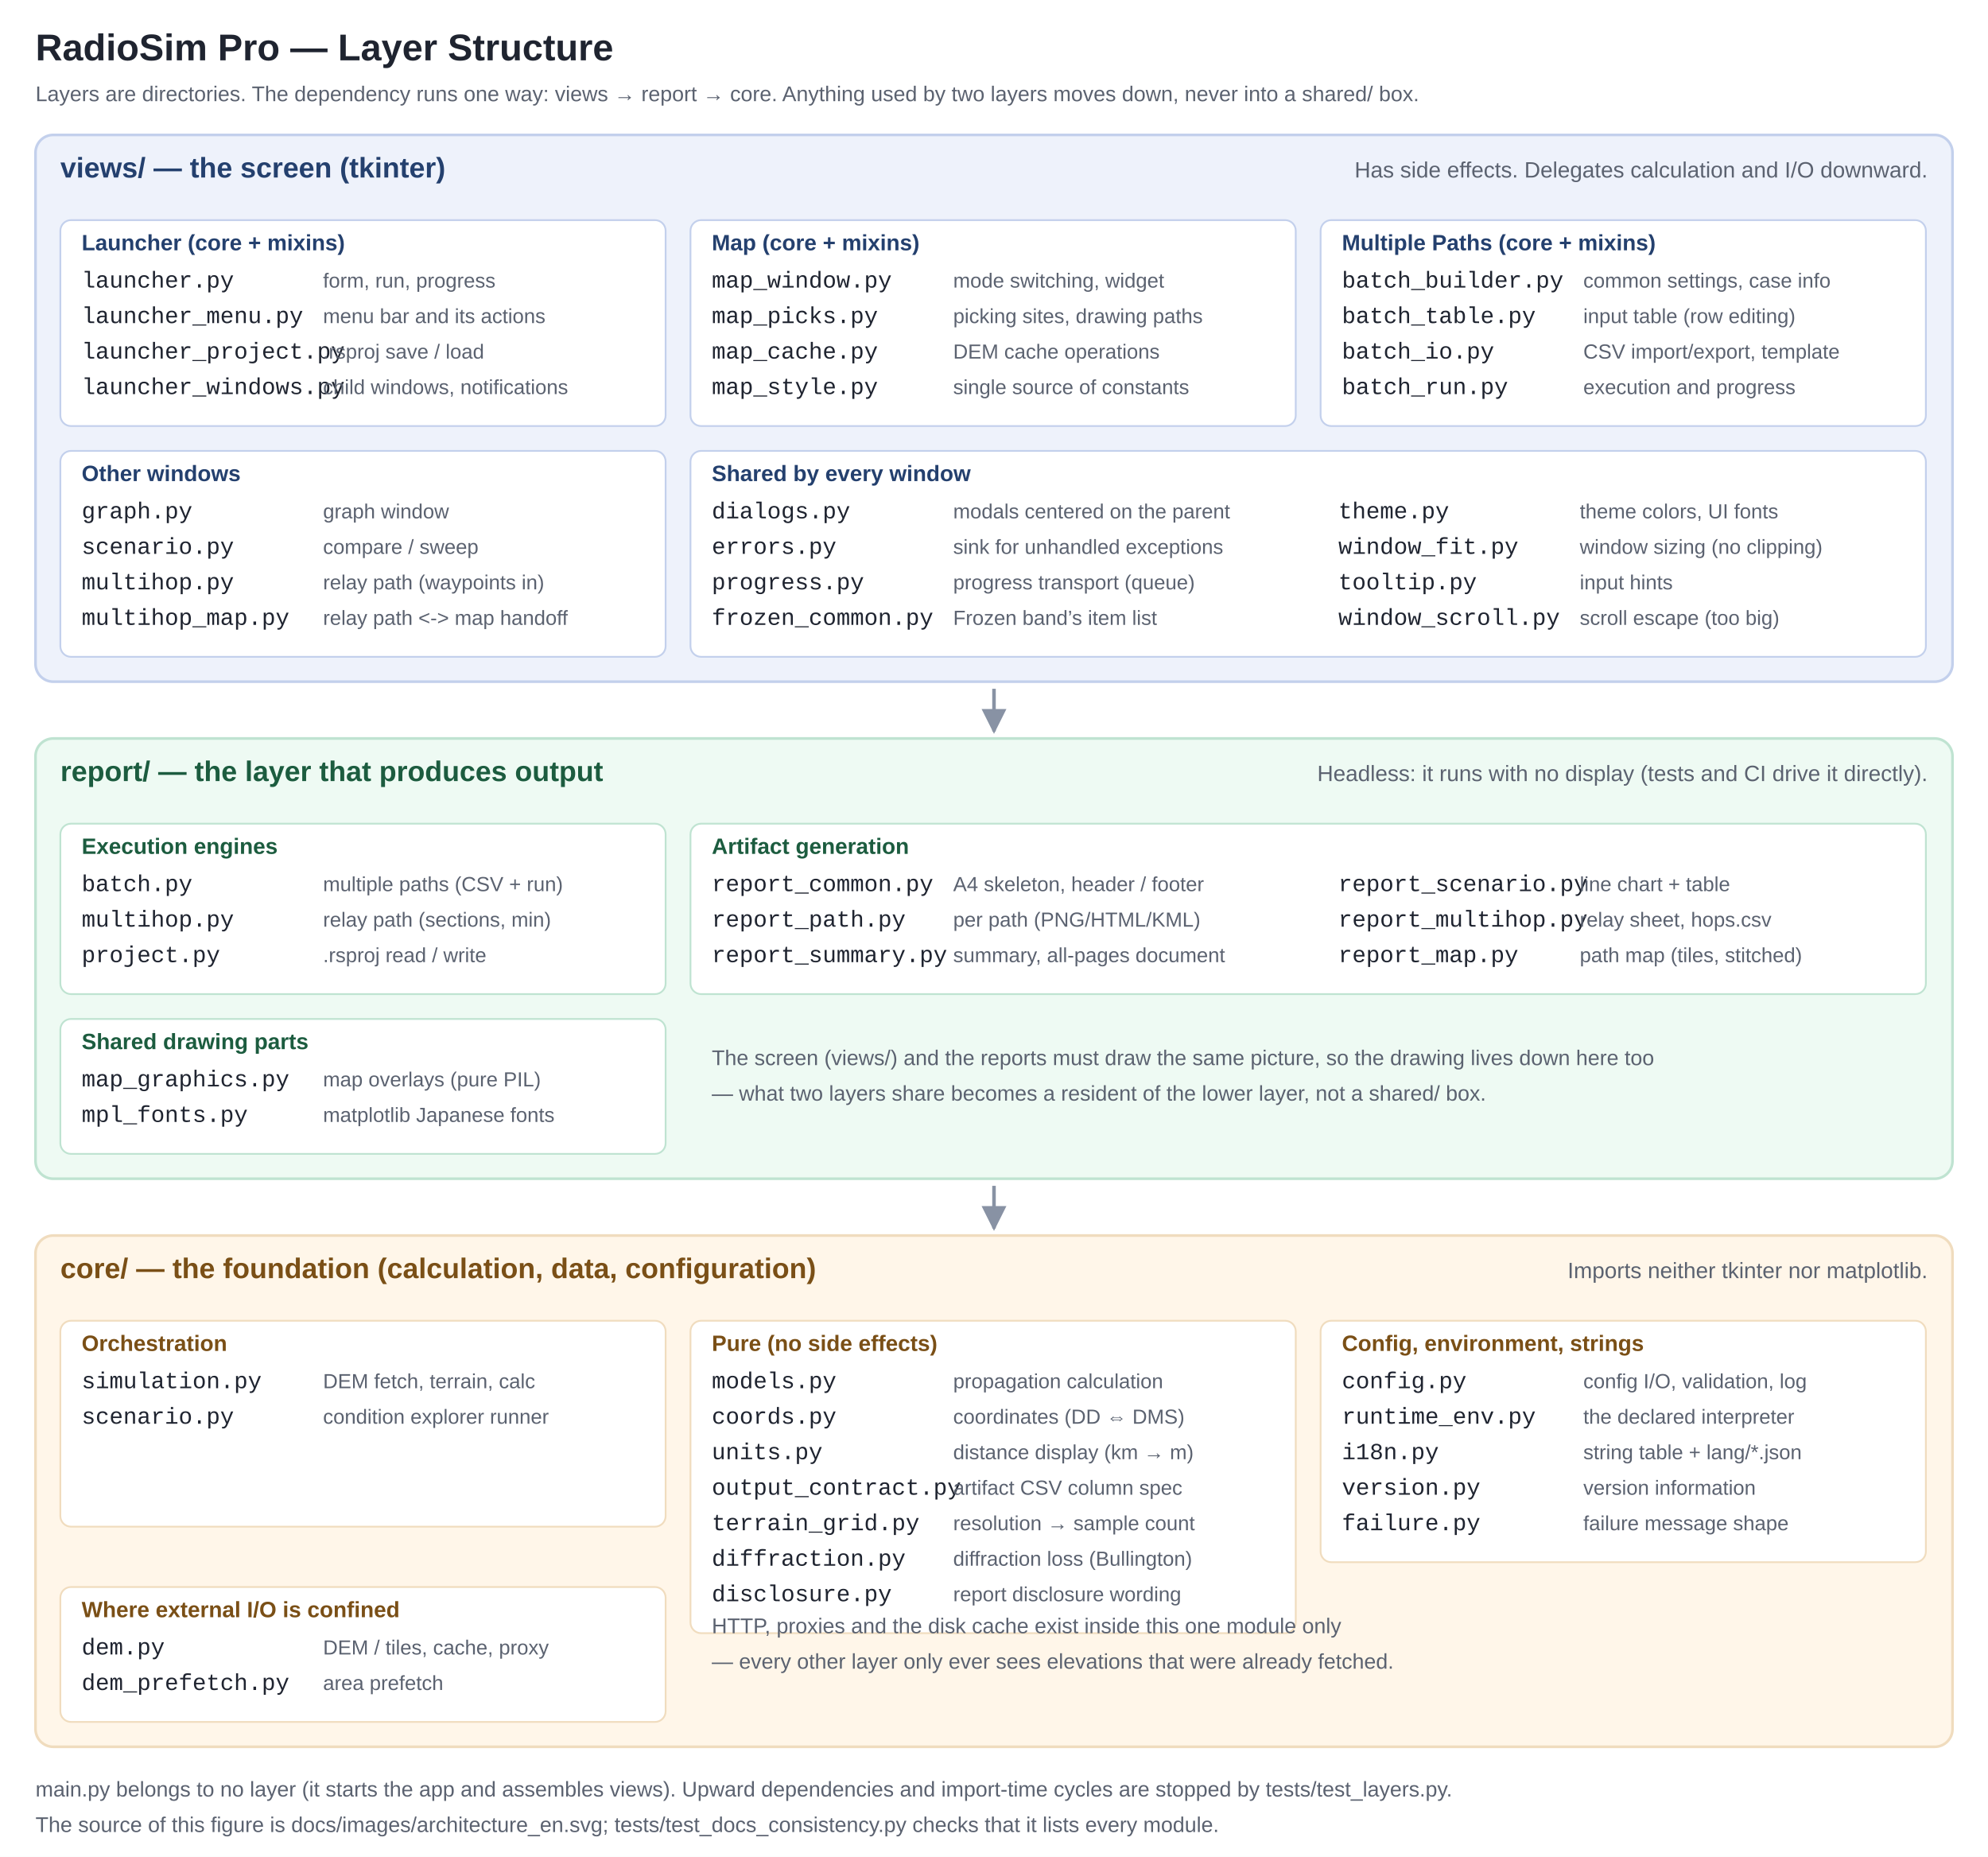
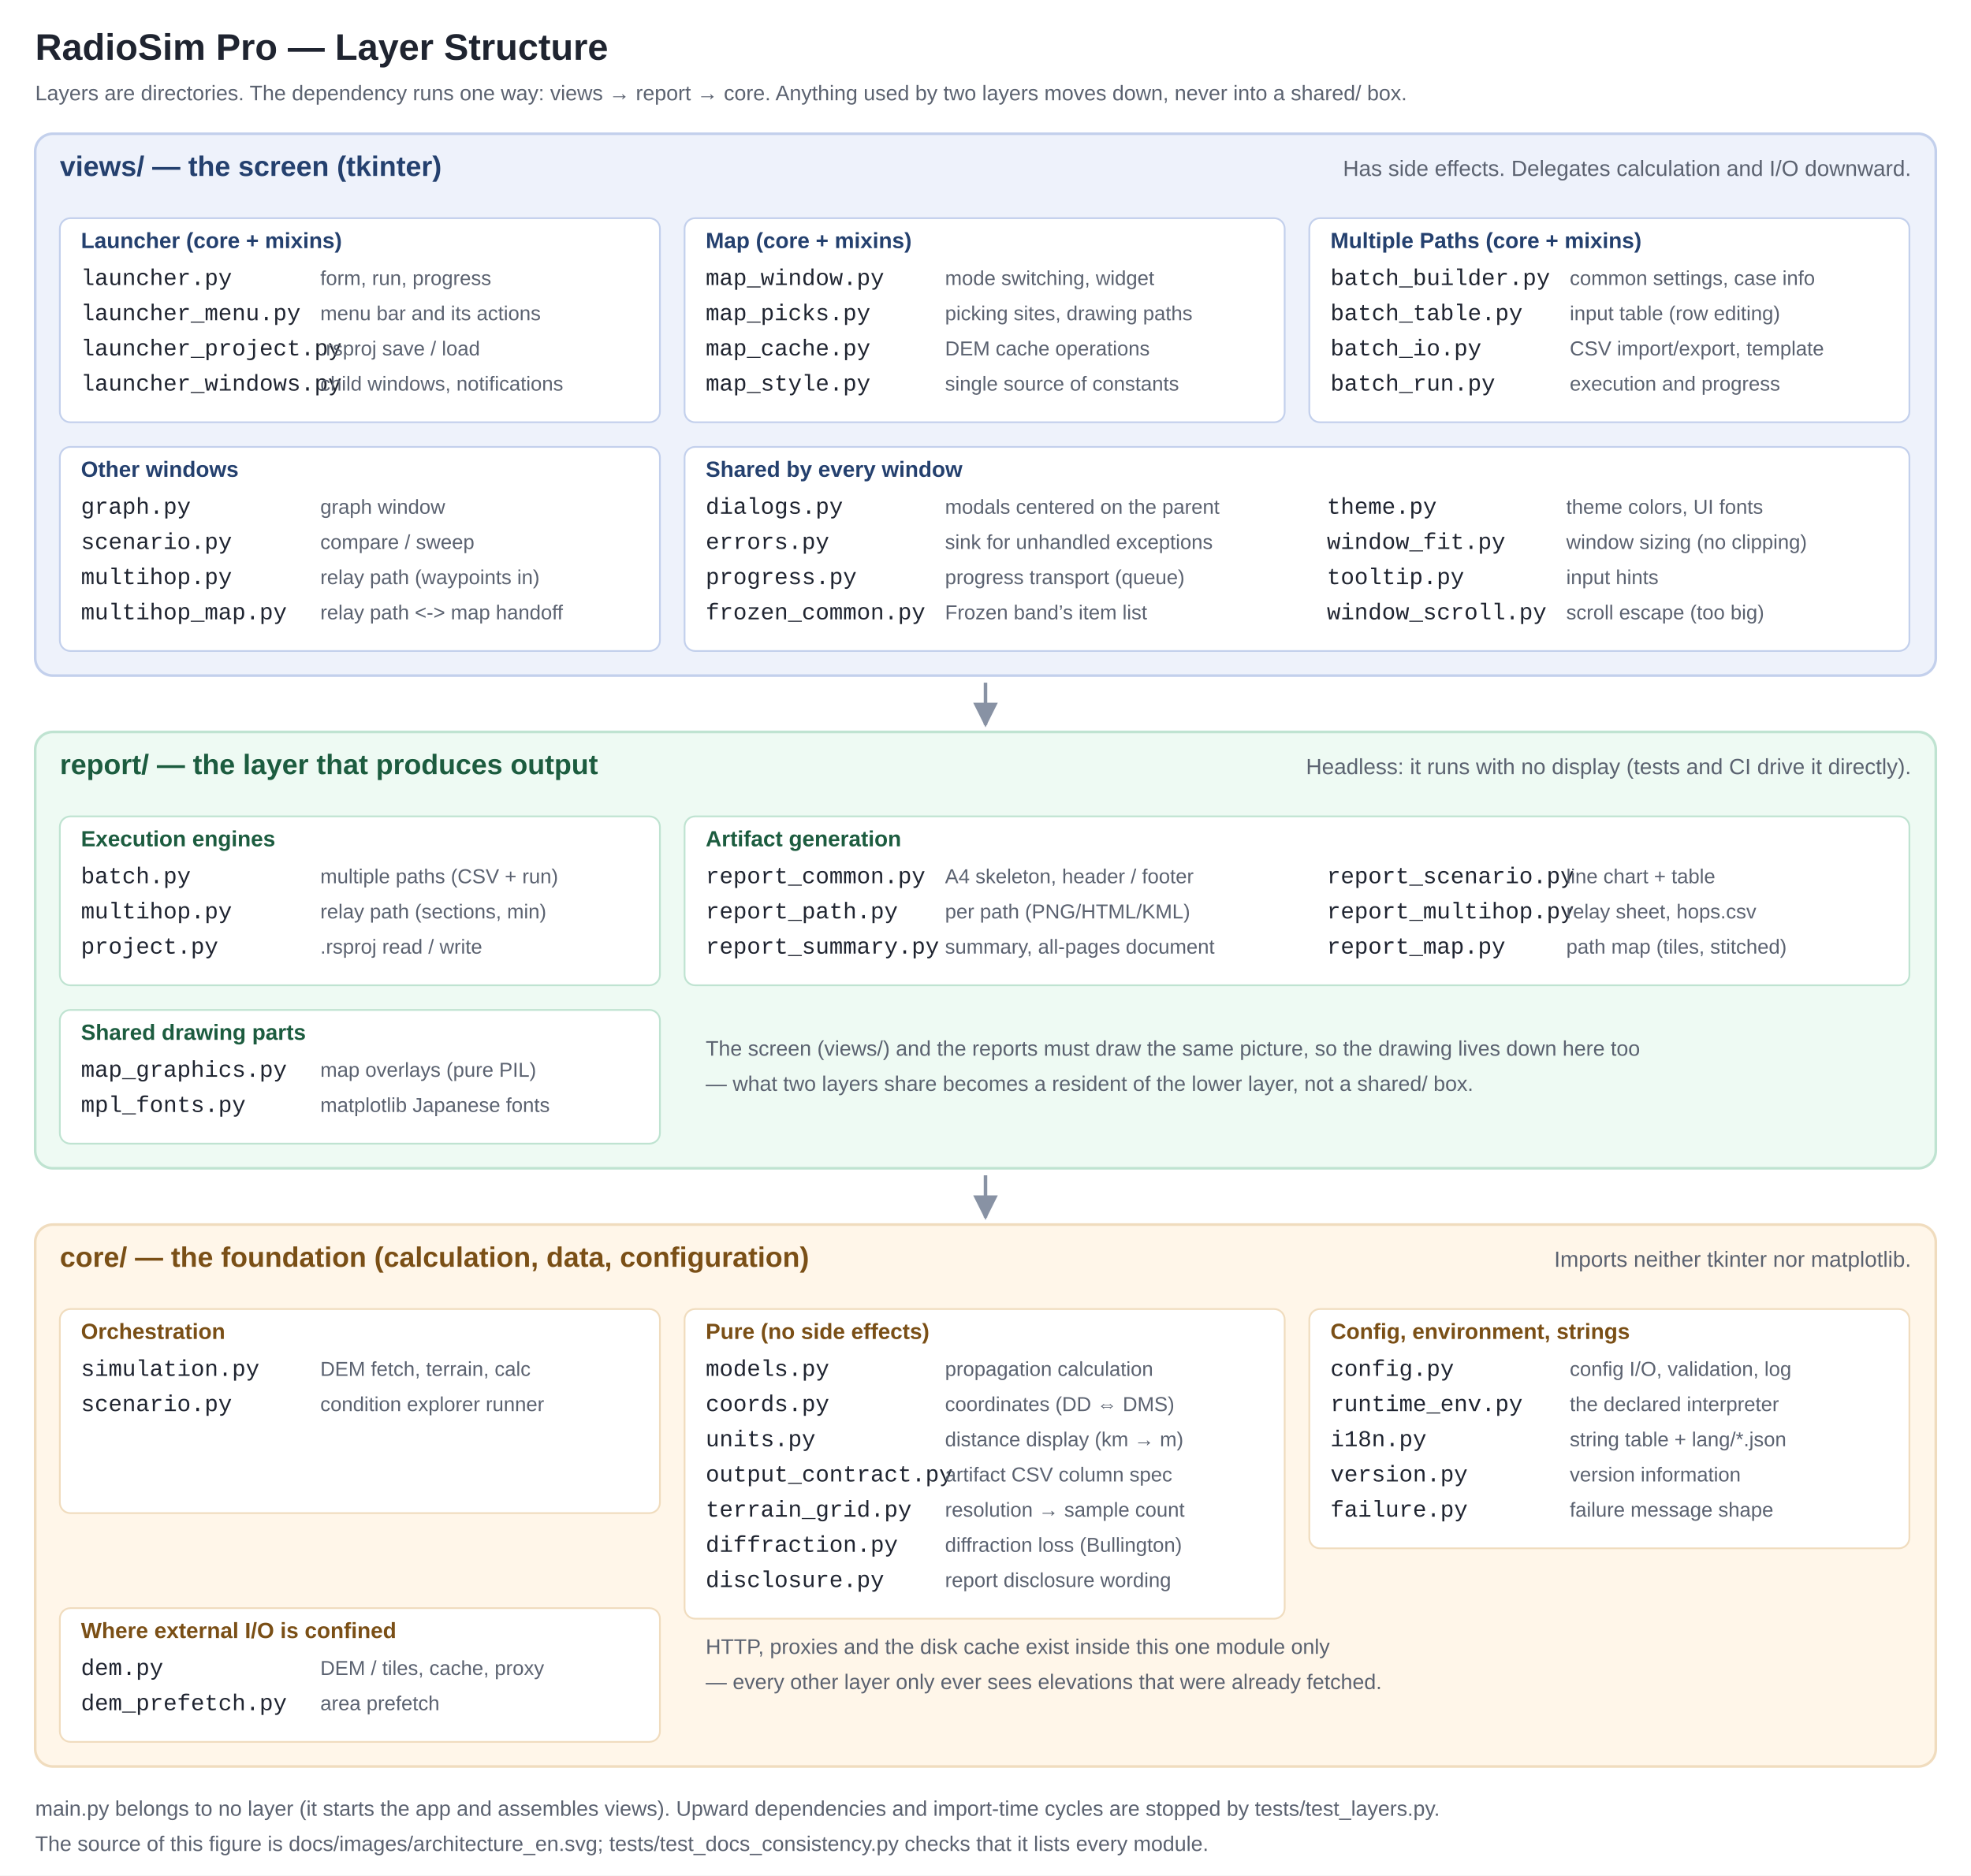
- <svg xmlns="http://www.w3.org/2000/svg" viewBox="0 0 1120 1046" width="1120" height="1046" role="img" aria-labelledby="ttl desc" font-family="Arial,Helvetica,'Segoe UI',sans-serif">
+ <svg xmlns="http://www.w3.org/2000/svg" viewBox="0 0 1120 1066" width="1120" height="1066" role="img" aria-labelledby="ttl desc" font-family="Arial,Helvetica,'Segoe UI',sans-serif">
  <defs>
    <marker id="ar" viewBox="0 0 10 10" refX="9" refY="5" markerWidth="7" markerHeight="7" orient="auto-start-reverse">
      <path d="M0,0 L10,5 L0,10 z" fill="#8892a4" />
    </marker>
    <style>
      .band  { stroke-width:1.5 }
      .card  { fill:#ffffff; stroke-width:1 }
      .lname { font-size:16px; font-weight:700 }
      .lrule { font-size:12.5px; fill:#5b6270 }
      .ctitle{ font-size:12.5px; font-weight:700 }
      .mod   { font-size:13px; font-family:Consolas,'Courier New',monospace; fill:#1f2430 }
      .role  { font-size:11.5px; fill:#5b6270 }
      .note  { font-size:12px; fill:#5b6270 }
      .arrow { stroke:#8892a4; stroke-width:2; marker-end:url(#ar) }
    </style>
  </defs>
-   <rect width="1120" height="1046" fill="#ffffff" />
+   <rect width="1120" height="1066" fill="#ffffff" />
  <text x="20" y="34" font-size="21" font-weight="700" fill="#1f2430">RadioSim Pro — Layer Structure</text>
  <text x="20" y="57" class="note">Layers are directories. The dependency runs one way: views → report → core. Anything used by two layers moves down, never into a shared/ box.</text>
  <rect class="band" x="20" y="76" width="1080" height="308" rx="10" fill="#eef2fb" stroke="#c3d0ec" />
  <text x="34" y="100" class="lname" fill="#24406e">views/ — the screen (tkinter)</text>
  <text x="1086" y="100" class="lrule" text-anchor="end">Has side effects. Delegates calculation and I/O downward.</text>
  <g>
    <rect class="card" x="34" y="124" width="341" height="116" rx="6" stroke="#c3d0ec" />
    <text x="46" y="141" class="ctitle" fill="#24406e">Launcher (core + mixins)</text>
    <text x="46" y="162" class="mod">launcher.py</text>
    <text x="182" y="162" class="role">form, run, progress</text>
    <text x="46" y="182" class="mod">launcher_menu.py</text>
    <text x="182" y="182" class="role">menu bar and its actions</text>
    <text x="46" y="202" class="mod">launcher_project.py</text>
    <text x="182" y="202" class="role">.rsproj save / load</text>
    <text x="46" y="222" class="mod">launcher_windows.py</text>
    <text x="182" y="222" class="role">child windows, notifications</text>
    <rect class="card" x="389" y="124" width="341" height="116" rx="6" stroke="#c3d0ec" />
    <text x="401" y="141" class="ctitle" fill="#24406e">Map (core + mixins)</text>
    <text x="401" y="162" class="mod">map_window.py</text>
    <text x="537" y="162" class="role">mode switching, widget</text>
    <text x="401" y="182" class="mod">map_picks.py</text>
    <text x="537" y="182" class="role">picking sites, drawing paths</text>
    <text x="401" y="202" class="mod">map_cache.py</text>
    <text x="537" y="202" class="role">DEM cache operations</text>
    <text x="401" y="222" class="mod">map_style.py</text>
    <text x="537" y="222" class="role">single source of constants</text>
    <rect class="card" x="744" y="124" width="341" height="116" rx="6" stroke="#c3d0ec" />
    <text x="756" y="141" class="ctitle" fill="#24406e">Multiple Paths (core + mixins)</text>
    <text x="756" y="162" class="mod">batch_builder.py</text>
    <text x="892" y="162" class="role">common settings, case info</text>
    <text x="756" y="182" class="mod">batch_table.py</text>
    <text x="892" y="182" class="role">input table (row editing)</text>
    <text x="756" y="202" class="mod">batch_io.py</text>
    <text x="892" y="202" class="role">CSV import/export, template</text>
    <text x="756" y="222" class="mod">batch_run.py</text>
    <text x="892" y="222" class="role">execution and progress</text>
  </g>
  <g>
    <rect class="card" x="34" y="254" width="341" height="116" rx="6" stroke="#c3d0ec" />
    <text x="46" y="271" class="ctitle" fill="#24406e">Other windows</text>
    <text x="46" y="292" class="mod">graph.py</text>
    <text x="182" y="292" class="role">graph window</text>
    <text x="46" y="312" class="mod">scenario.py</text>
    <text x="182" y="312" class="role">compare / sweep</text>
    <text x="46" y="332" class="mod">multihop.py</text>
    <text x="182" y="332" class="role">relay path (waypoints in)</text>
    <text x="46" y="352" class="mod">multihop_map.py</text>
    <text x="182" y="352" class="role">relay path &lt;-&gt; map handoff</text>
    <rect class="card" x="389" y="254" width="696" height="116" rx="6" stroke="#c3d0ec" />
    <text x="401" y="271" class="ctitle" fill="#24406e">Shared by every window</text>
    <text x="401" y="292" class="mod">dialogs.py</text>
    <text x="537" y="292" class="role">modals centered on the parent</text>
    <text x="401" y="312" class="mod">errors.py</text>
    <text x="537" y="312" class="role">sink for unhandled exceptions</text>
    <text x="401" y="332" class="mod">progress.py</text>
    <text x="537" y="332" class="role">progress transport (queue)</text>
    <text x="401" y="352" class="mod">frozen_common.py</text>
    <text x="537" y="352" class="role">Frozen band’s item list</text>
    <text x="754" y="292" class="mod">theme.py</text>
    <text x="890" y="292" class="role">theme colors, UI fonts</text>
    <text x="754" y="312" class="mod">window_fit.py</text>
    <text x="890" y="312" class="role">window sizing (no clipping)</text>
    <text x="754" y="332" class="mod">tooltip.py</text>
    <text x="890" y="332" class="role">input hints</text>
    <text x="754" y="352" class="mod">window_scroll.py</text>
    <text x="890" y="352" class="role">scroll escape (too big)</text>
  </g>
  <line class="arrow" x1="560" y1="388" x2="560" y2="412" />
  <rect class="band" x="20" y="416" width="1080" height="248" rx="10" fill="#eefaf3" stroke="#bfe3d1" />
  <text x="34" y="440" class="lname" fill="#1c5c3f">report/ — the layer that produces output</text>
  <text x="1086" y="440" class="lrule" text-anchor="end">Headless: it runs with no display (tests and CI drive it directly).</text>
  <g>
    <rect class="card" x="34" y="464" width="341" height="96" rx="6" stroke="#bfe3d1" />
    <text x="46" y="481" class="ctitle" fill="#1c5c3f">Execution engines</text>
    <text x="46" y="502" class="mod">batch.py</text>
    <text x="182" y="502" class="role">multiple paths (CSV + run)</text>
    <text x="46" y="522" class="mod">multihop.py</text>
    <text x="182" y="522" class="role">relay path (sections, min)</text>
    <text x="46" y="542" class="mod">project.py</text>
    <text x="182" y="542" class="role">.rsproj read / write</text>
    <rect class="card" x="389" y="464" width="696" height="96" rx="6" stroke="#bfe3d1" />
    <text x="401" y="481" class="ctitle" fill="#1c5c3f">Artifact generation</text>
    <text x="401" y="502" class="mod">report_common.py</text>
    <text x="537" y="502" class="role">A4 skeleton, header / footer</text>
    <text x="401" y="522" class="mod">report_path.py</text>
    <text x="537" y="522" class="role">per path (PNG/HTML/KML)</text>
    <text x="401" y="542" class="mod">report_summary.py</text>
    <text x="537" y="542" class="role">summary, all-pages document</text>
    <text x="754" y="502" class="mod">report_scenario.py</text>
    <text x="890" y="502" class="role">line chart + table</text>
    <text x="754" y="522" class="mod">report_multihop.py</text>
    <text x="890" y="522" class="role">relay sheet, hops.csv</text>
    <text x="754" y="542" class="mod">report_map.py</text>
    <text x="890" y="542" class="role">path map (tiles, stitched)</text>
  </g>
  <g>
    <rect class="card" x="34" y="574" width="341" height="76" rx="6" stroke="#bfe3d1" />
    <text x="46" y="591" class="ctitle" fill="#1c5c3f">Shared drawing parts</text>
    <text x="46" y="612" class="mod">map_graphics.py</text>
    <text x="182" y="612" class="role">map overlays (pure PIL)</text>
    <text x="46" y="632" class="mod">mpl_fonts.py</text>
    <text x="182" y="632" class="role">matplotlib Japanese fonts</text>
    <text x="401" y="600" class="note">The screen (views/) and the reports must draw the same picture, so the drawing lives down here too</text>
    <text x="401" y="620" class="note">— what two layers share becomes a resident of the lower layer, not a shared/ box.</text>
  </g>
  <line class="arrow" x1="560" y1="668" x2="560" y2="692" />
-   <rect class="band" x="20" y="696" width="1080" height="288" rx="10" fill="#fff6e9" stroke="#f0dcbe" />
+   <rect class="band" x="20" y="696" width="1080" height="308" rx="10" fill="#fff6e9" stroke="#f0dcbe" />
  <text x="34" y="720" class="lname" fill="#7a4f16">core/ — the foundation (calculation, data, configuration)</text>
  <text x="1086" y="720" class="lrule" text-anchor="end">Imports neither tkinter nor matplotlib.</text>
  <g>
    <rect class="card" x="34" y="744" width="341" height="116" rx="6" stroke="#f0dcbe" />
    <text x="46" y="761" class="ctitle" fill="#7a4f16">Orchestration</text>
    <text x="46" y="782" class="mod">simulation.py</text>
    <text x="182" y="782" class="role">DEM fetch, terrain, calc</text>
    <text x="46" y="802" class="mod">scenario.py</text>
    <text x="182" y="802" class="role">condition explorer runner</text>
    <rect class="card" x="389" y="744" width="341" height="176" rx="6" stroke="#f0dcbe" />
    <text x="401" y="761" class="ctitle" fill="#7a4f16">Pure (no side effects)</text>
    <text x="401" y="782" class="mod">models.py</text>
    <text x="537" y="782" class="role">propagation calculation</text>
    <text x="401" y="802" class="mod">coords.py</text>
    <text x="537" y="802" class="role">coordinates (DD ⇔ DMS)</text>
    <text x="401" y="822" class="mod">units.py</text>
    <text x="537" y="822" class="role">distance display (km → m)</text>
    <text x="401" y="842" class="mod">output_contract.py</text>
    <text x="537" y="842" class="role">artifact CSV column spec</text>
    <text x="401" y="862" class="mod">terrain_grid.py</text>
    <text x="537" y="862" class="role">resolution → sample count</text>
    <text x="401" y="882" class="mod">diffraction.py</text>
    <text x="537" y="882" class="role">diffraction loss (Bullington)</text>
    <text x="401" y="902" class="mod">disclosure.py</text>
    <text x="537" y="902" class="role">report disclosure wording</text>
    <rect class="card" x="744" y="744" width="341" height="136" rx="6" stroke="#f0dcbe" />
    <text x="756" y="761" class="ctitle" fill="#7a4f16">Config, environment, strings</text>
    <text x="756" y="782" class="mod">config.py</text>
    <text x="892" y="782" class="role">config I/O, validation, log</text>
    <text x="756" y="802" class="mod">runtime_env.py</text>
    <text x="892" y="802" class="role">the declared interpreter</text>
    <text x="756" y="822" class="mod">i18n.py</text>
    <text x="892" y="822" class="role">string table + lang/*.json</text>
    <text x="756" y="842" class="mod">version.py</text>
    <text x="892" y="842" class="role">version information</text>
    <text x="756" y="862" class="mod">failure.py</text>
    <text x="892" y="862" class="role">failure message shape</text>
  </g>
  <g>
-     <rect class="card" x="34" y="894" width="341" height="76" rx="6" stroke="#f0dcbe" />
-     <text x="46" y="911" class="ctitle" fill="#7a4f16">Where external I/O is confined</text>
-     <text x="46" y="932" class="mod">dem.py</text>
-     <text x="182" y="932" class="role">DEM / tiles, cache, proxy</text>
-     <text x="46" y="952" class="mod">dem_prefetch.py</text>
-     <text x="182" y="952" class="role">area prefetch</text>
-     <text x="401" y="920" class="note">HTTP, proxies and the disk cache exist inside this one module only</text>
-     <text x="401" y="940" class="note">— every other layer only ever sees elevations that were already fetched.</text>
+     <rect class="card" x="34" y="914" width="341" height="76" rx="6" stroke="#f0dcbe" />
+     <text x="46" y="931" class="ctitle" fill="#7a4f16">Where external I/O is confined</text>
+     <text x="46" y="952" class="mod">dem.py</text>
+     <text x="182" y="952" class="role">DEM / tiles, cache, proxy</text>
+     <text x="46" y="972" class="mod">dem_prefetch.py</text>
+     <text x="182" y="972" class="role">area prefetch</text>
+     <text x="401" y="940" class="note">HTTP, proxies and the disk cache exist inside this one module only</text>
+     <text x="401" y="960" class="note">— every other layer only ever sees elevations that were already fetched.</text>
  </g>
-   <text x="20" y="1012" class="note">main.py belongs to no layer (it starts the app and assembles views). Upward dependencies and import-time cycles are stopped by tests/test_layers.py.</text>
-   <text x="20" y="1032" class="note">The source of this figure is docs/images/architecture_en.svg; tests/test_docs_consistency.py checks that it lists every module.</text>
+   <text x="20" y="1032" class="note">main.py belongs to no layer (it starts the app and assembles views). Upward dependencies and import-time cycles are stopped by tests/test_layers.py.</text>
+   <text x="20" y="1052" class="note">The source of this figure is docs/images/architecture_en.svg; tests/test_docs_consistency.py checks that it lists every module.</text>
</svg>
